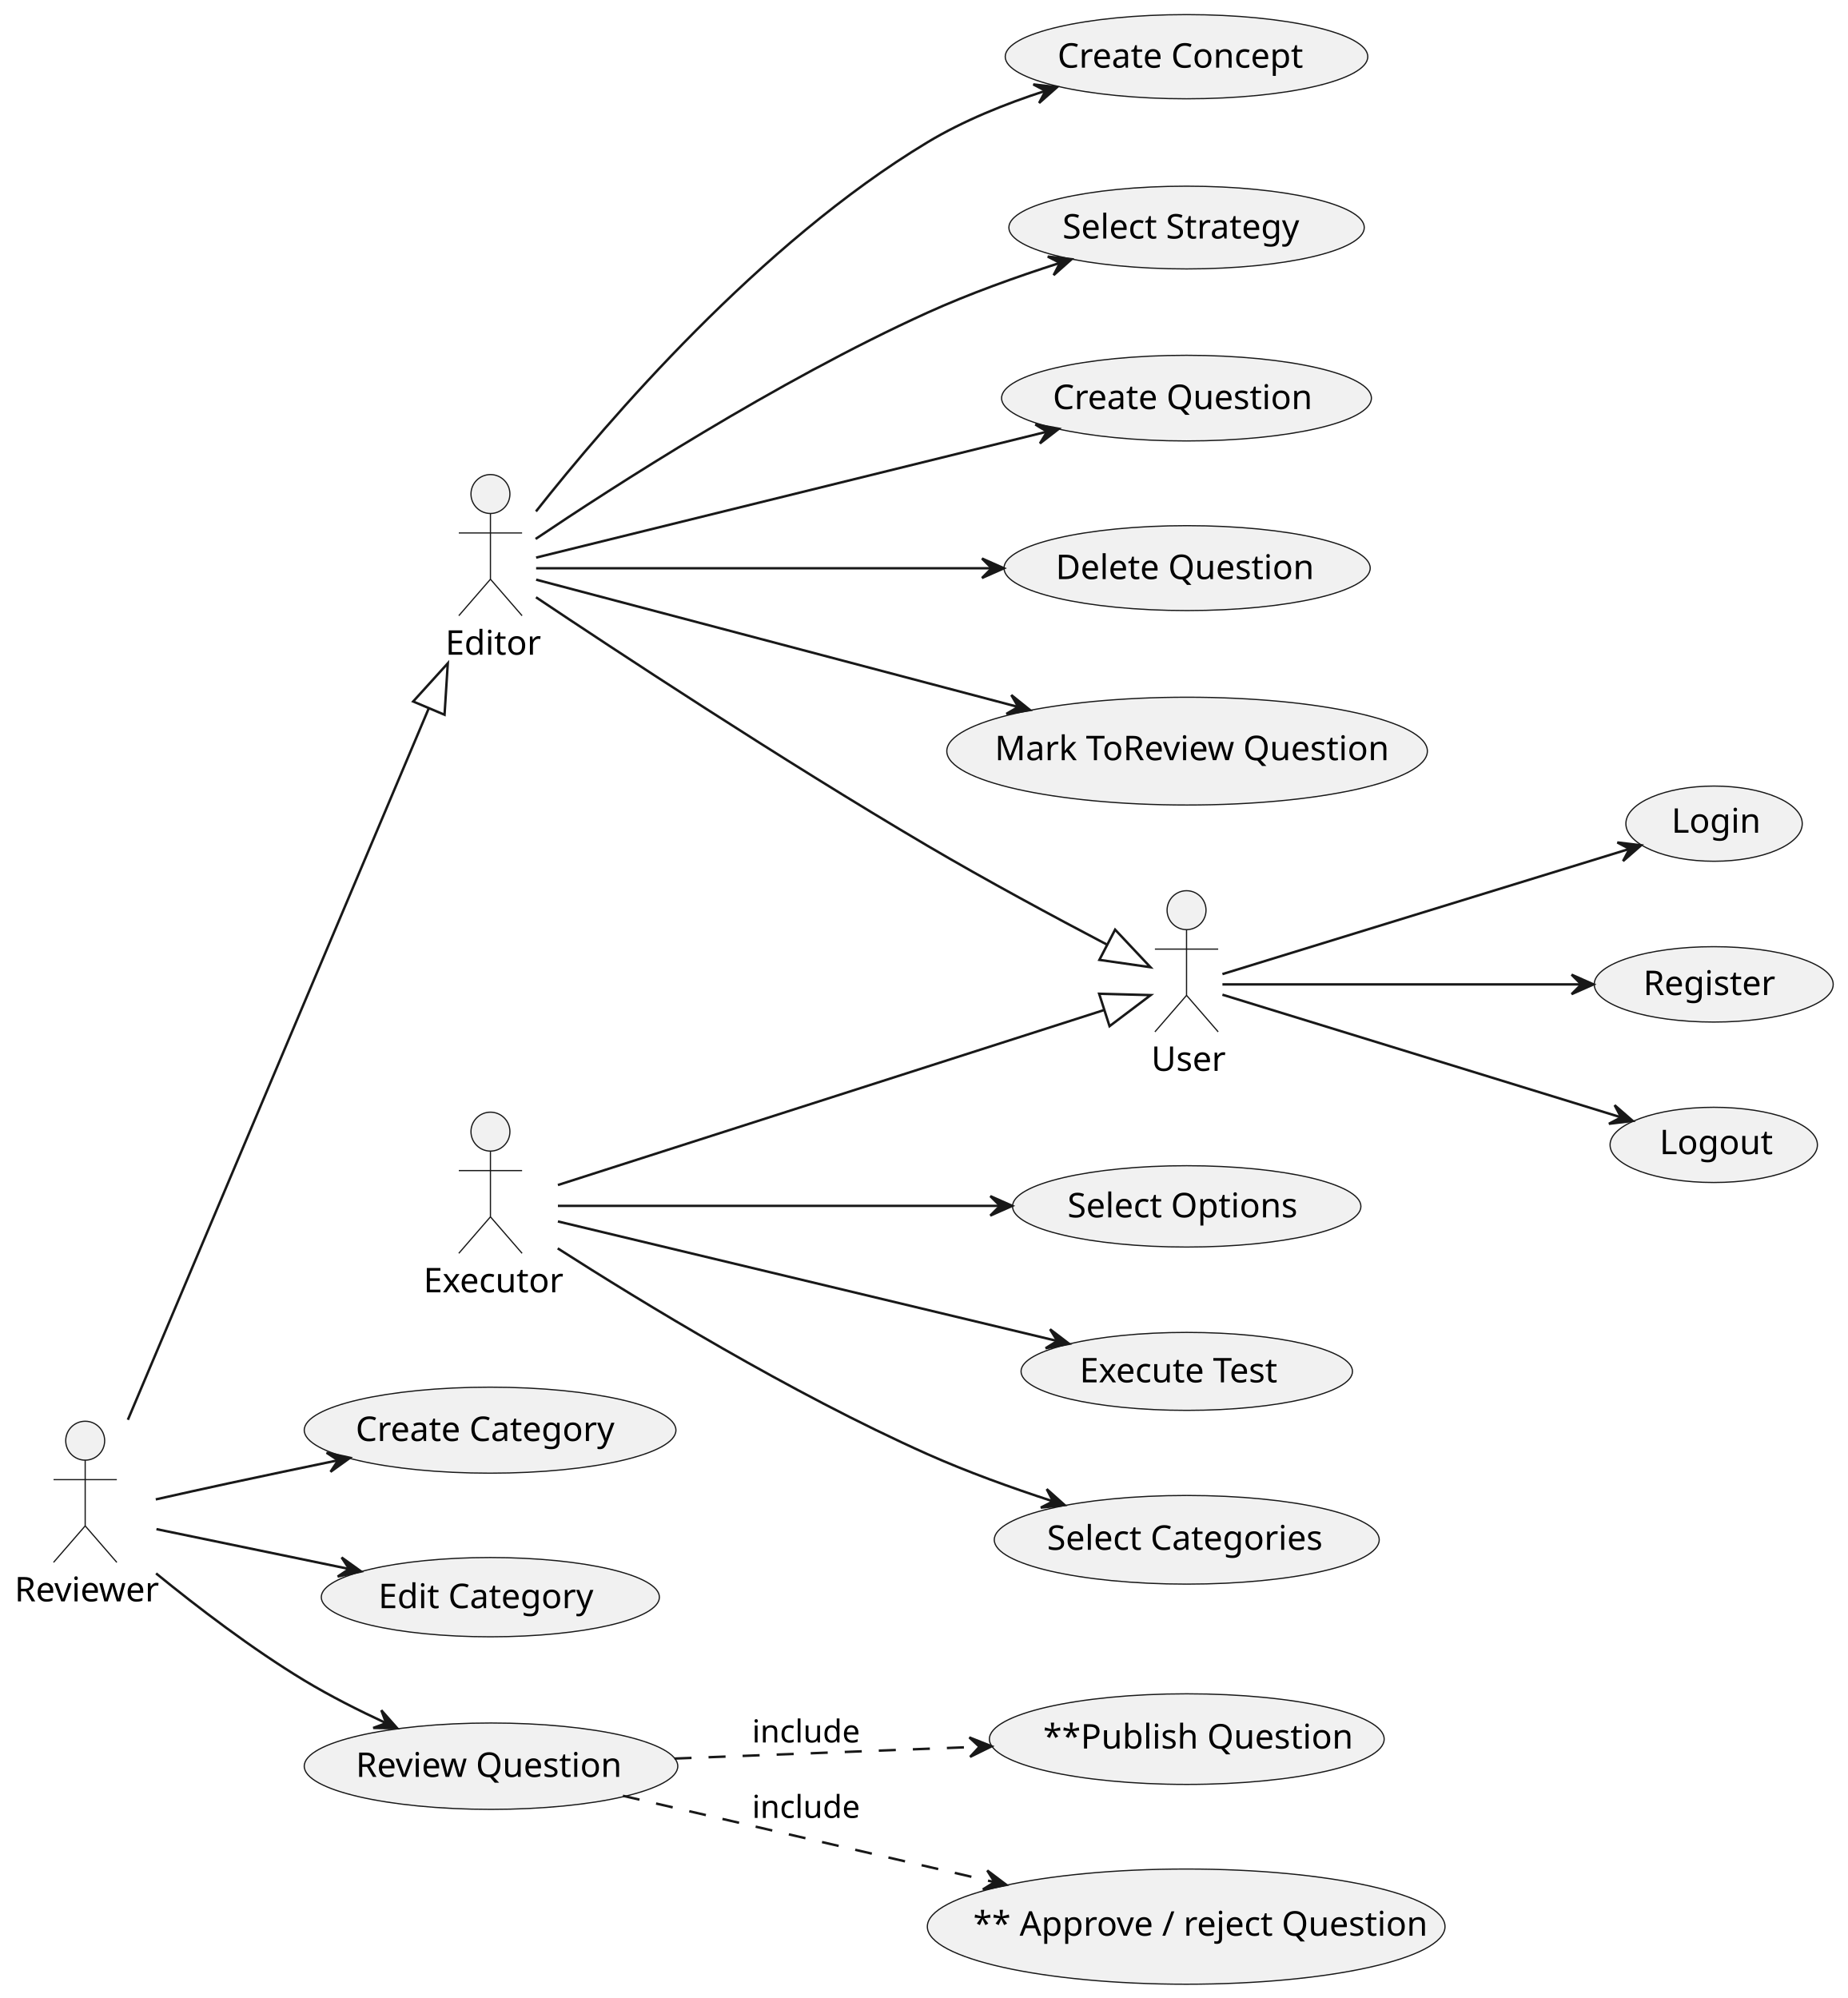
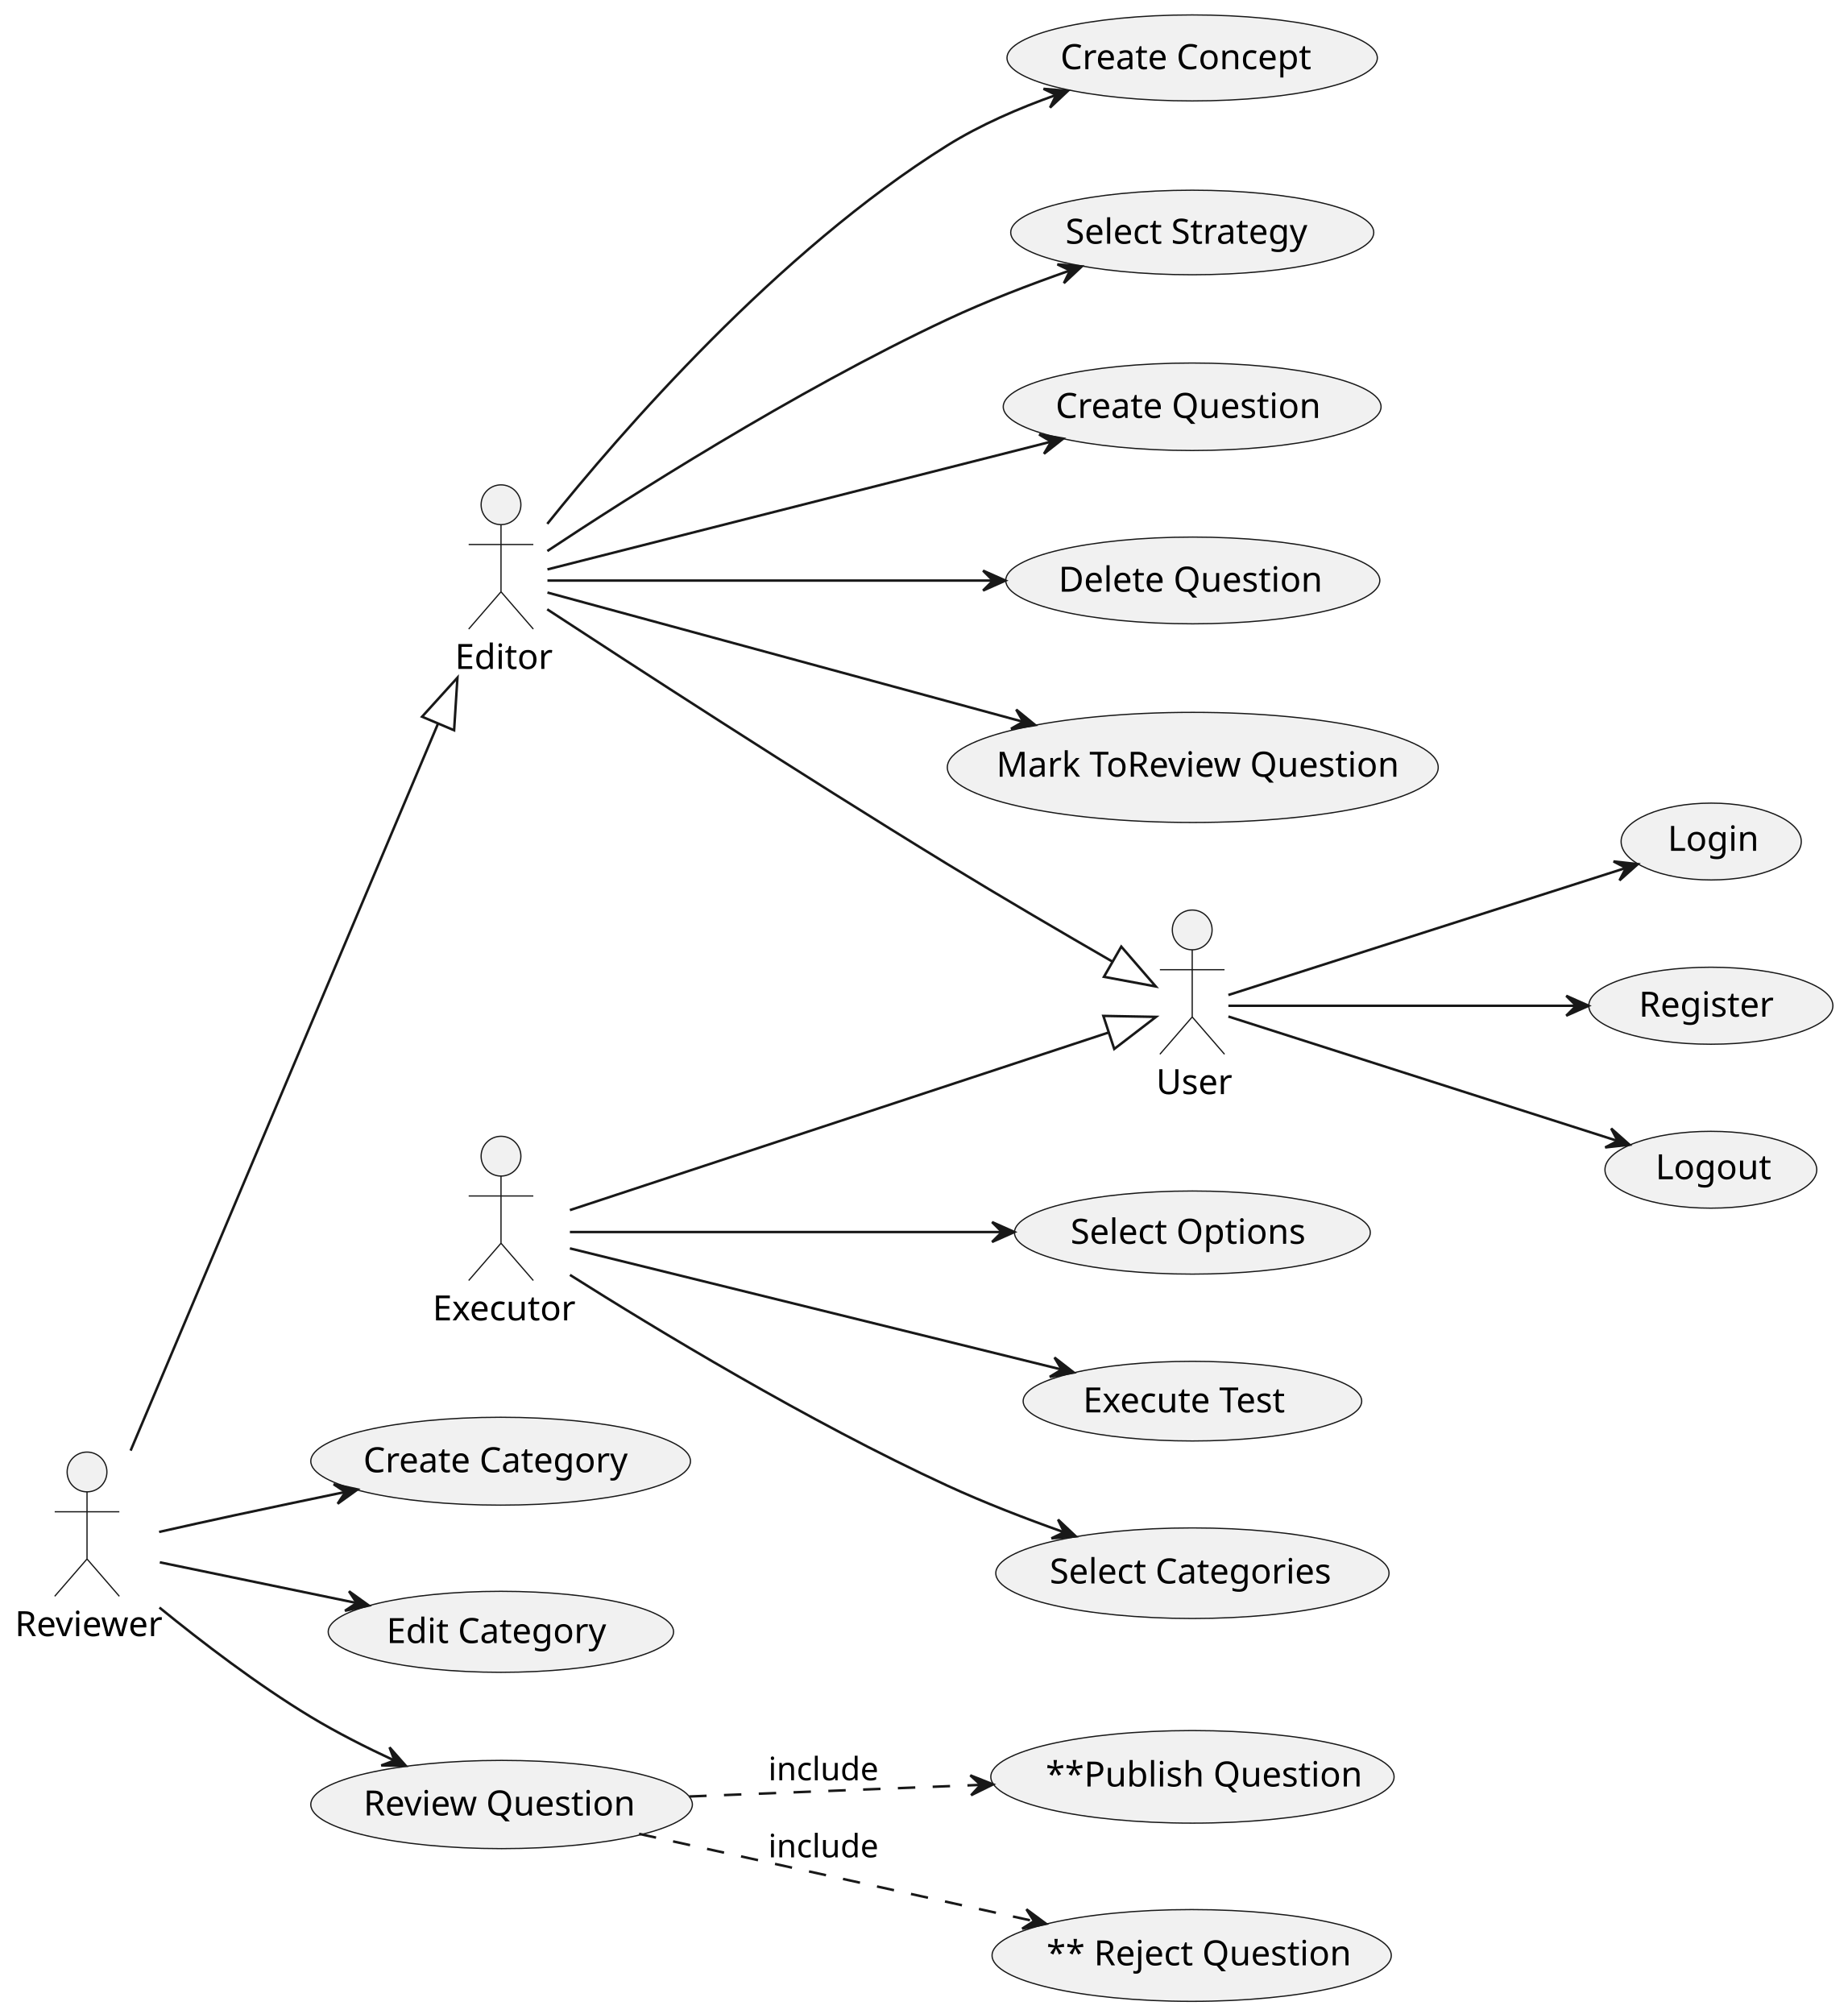
- <svg xmlns="http://www.w3.org/2000/svg" contentStyleType="text/css" height="821px" preserveAspectRatio="none" style="width:759px;height:821px;background:#FFFFFF;" version="1.1" viewBox="0 0 759 821" width="759px" zoomAndPan="magnify">
+ <svg xmlns="http://www.w3.org/2000/svg" contentStyleType="text/css" height="810px" preserveAspectRatio="none" style="width:743px;height:810px;background:#FFFFFF;" version="1.1" viewBox="0 0 743 810" width="743px" zoomAndPan="magnify">
  <defs />
  <g>
    <g id="elem_User">
-       <ellipse cx="487.5" cy="374" fill="#F1F1F1" rx="8" ry="8" style="stroke:#181818;stroke-width:0.5;" />
-       <path d="M487.5,382 L487.5,409 M474.5,390 L500.5,390 M487.5,409 L474.5,424 M487.5,409 L500.5,424 " fill="none" style="stroke:#181818;stroke-width:0.5;" />
-       <text fill="#000000" font-family="sans-serif" font-size="14" lengthAdjust="spacing" textLength="29" x="473" y="440.033">User</text>
+       <ellipse cx="479.5" cy="374" fill="#F1F1F1" rx="8" ry="8" style="stroke:#181818;stroke-width:0.5;" />
+       <path d="M479.5,382 L479.5,409 M466.5,390 L492.5,390 M479.5,409 L466.5,424 M479.5,409 L492.5,424 " fill="none" style="stroke:#181818;stroke-width:0.5;" />
+       <text fill="#000000" font-family="sans-serif" font-size="14" lengthAdjust="spacing" textLength="29" x="465" y="440.033">User</text>
    </g>
    <g id="elem_Editor">
      <ellipse cx="201.5" cy="203" fill="#F1F1F1" rx="8" ry="8" style="stroke:#181818;stroke-width:0.5;" />
      <path d="M201.5,211 L201.5,238 M188.5,219 L214.5,219 M201.5,238 L188.5,253 M201.5,238 L214.5,253 " fill="none" style="stroke:#181818;stroke-width:0.5;" />
      <text fill="#000000" font-family="sans-serif" font-size="14" lengthAdjust="spacing" textLength="37" x="183" y="269.033">Editor</text>
    </g>
    <g id="elem_Reviewer">
      <ellipse cx="35" cy="592" fill="#F1F1F1" rx="8" ry="8" style="stroke:#181818;stroke-width:0.5;" />
      <path d="M35,600 L35,627 M22,608 L48,608 M35,627 L22,642 M35,627 L48,642 " fill="none" style="stroke:#181818;stroke-width:0.5;" />
      <text fill="#000000" font-family="sans-serif" font-size="14" lengthAdjust="spacing" textLength="58" x="6" y="658.033">Reviewer</text>
    </g>
    <g id="elem_login">
-       <ellipse cx="704.234" cy="338.452" fill="#F1F1F1" rx="36.234" ry="15.452" style="stroke:#181818;stroke-width:0.5;" />
-       <text fill="#000000" font-family="sans-serif" font-size="14" lengthAdjust="spacing" textLength="35" x="686.734" y="342.18">Login</text>
+       <ellipse cx="688.234" cy="338.452" fill="#F1F1F1" rx="36.234" ry="15.452" style="stroke:#181818;stroke-width:0.5;" />
+       <text fill="#000000" font-family="sans-serif" font-size="14" lengthAdjust="spacing" textLength="35" x="670.734" y="342.18">Login</text>
    </g>
    <g id="elem_register">
-       <ellipse cx="704.093" cy="404.487" fill="#F1F1F1" rx="49.093" ry="15.487" style="stroke:#181818;stroke-width:0.5;" />
-       <text fill="#000000" font-family="sans-serif" font-size="14" lengthAdjust="spacing" textLength="53" x="675.138" y="408.881">Register</text>
+       <ellipse cx="688.093" cy="404.487" fill="#F1F1F1" rx="49.093" ry="15.487" style="stroke:#181818;stroke-width:0.5;" />
+       <text fill="#000000" font-family="sans-serif" font-size="14" lengthAdjust="spacing" textLength="53" x="659.138" y="408.881">Register</text>
    </g>
    <g id="elem_logout">
-       <ellipse cx="704.1" cy="470.452" fill="#F1F1F1" rx="42.6" ry="15.452" style="stroke:#181818;stroke-width:0.5;" />
-       <text fill="#000000" font-family="sans-serif" font-size="14" lengthAdjust="spacing" textLength="44" x="681.836" y="474.264">Logout</text>
+       <ellipse cx="688.1" cy="470.452" fill="#F1F1F1" rx="42.6" ry="15.452" style="stroke:#181818;stroke-width:0.5;" />
+       <text fill="#000000" font-family="sans-serif" font-size="14" lengthAdjust="spacing" textLength="44" x="665.836" y="474.264">Logout</text>
    </g>
    <g id="elem_createConcept">
-       <ellipse cx="487.481" cy="23.296" fill="#F1F1F1" rx="74.481" ry="17.296" style="stroke:#181818;stroke-width:0.5;" />
-       <text fill="#000000" font-family="sans-serif" font-size="14" lengthAdjust="spacing" textLength="100" x="434.481" y="27.813">Create Concept</text>
+       <ellipse cx="479.481" cy="23.296" fill="#F1F1F1" rx="74.481" ry="17.296" style="stroke:#181818;stroke-width:0.5;" />
+       <text fill="#000000" font-family="sans-serif" font-size="14" lengthAdjust="spacing" textLength="100" x="426.481" y="27.813">Create Concept</text>
    </g>
    <g id="elem_selectStrategy">
-       <ellipse cx="487.511" cy="93.502" fill="#F1F1F1" rx="73.011" ry="17.002" style="stroke:#181818;stroke-width:0.5;" />
-       <text fill="#000000" font-family="sans-serif" font-size="14" lengthAdjust="spacing" textLength="96" x="436.511" y="98.019">Select Strategy</text>
+       <ellipse cx="479.511" cy="93.502" fill="#F1F1F1" rx="73.011" ry="17.002" style="stroke:#181818;stroke-width:0.5;" />
+       <text fill="#000000" font-family="sans-serif" font-size="14" lengthAdjust="spacing" textLength="96" x="428.511" y="98.019">Select Strategy</text>
    </g>
    <g id="elem_createQ">
-       <ellipse cx="487.476" cy="163.595" fill="#F1F1F1" rx="75.976" ry="17.595" style="stroke:#181818;stroke-width:0.5;" />
-       <text fill="#000000" font-family="sans-serif" font-size="14" lengthAdjust="spacing" textLength="104" x="432.547" y="168.096">Create Question</text>
+       <ellipse cx="479.476" cy="163.595" fill="#F1F1F1" rx="75.976" ry="17.595" style="stroke:#181818;stroke-width:0.5;" />
+       <text fill="#000000" font-family="sans-serif" font-size="14" lengthAdjust="spacing" textLength="104" x="424.547" y="168.096">Create Question</text>
    </g>
    <g id="elem_deleteQ">
-       <ellipse cx="487.726" cy="233.445" fill="#F1F1F1" rx="75.226" ry="17.445" style="stroke:#181818;stroke-width:0.5;" />
-       <text fill="#000000" font-family="sans-serif" font-size="14" lengthAdjust="spacing" textLength="102" x="433.726" y="237.962">Delete Question</text>
+       <ellipse cx="479.726" cy="233.445" fill="#F1F1F1" rx="75.226" ry="17.445" style="stroke:#181818;stroke-width:0.5;" />
+       <text fill="#000000" font-family="sans-serif" font-size="14" lengthAdjust="spacing" textLength="102" x="425.726" y="237.962">Delete Question</text>
    </g>
    <g id="elem_selectCats">
-       <ellipse cx="487.579" cy="632.716" fill="#F1F1F1" rx="79.079" ry="18.216" style="stroke:#181818;stroke-width:0.5;" />
-       <text fill="#000000" font-family="sans-serif" font-size="14" lengthAdjust="spacing" textLength="112" x="430.175" y="636.84">Select Categories</text>
+       <ellipse cx="479.579" cy="632.716" fill="#F1F1F1" rx="79.079" ry="18.216" style="stroke:#181818;stroke-width:0.5;" />
+       <text fill="#000000" font-family="sans-serif" font-size="14" lengthAdjust="spacing" textLength="112" x="422.175" y="636.84">Select Categories</text>
    </g>
    <g id="elem_selectOps">
-       <ellipse cx="487.568" cy="495.714" fill="#F1F1F1" rx="71.568" ry="16.713" style="stroke:#181818;stroke-width:0.5;" />
-       <text fill="#000000" font-family="sans-serif" font-size="14" lengthAdjust="spacing" textLength="92" x="438.568" y="500.23">Select Options</text>
+       <ellipse cx="479.568" cy="495.714" fill="#F1F1F1" rx="71.568" ry="16.713" style="stroke:#181818;stroke-width:0.5;" />
+       <text fill="#000000" font-family="sans-serif" font-size="14" lengthAdjust="spacing" textLength="92" x="430.568" y="500.23">Select Options</text>
    </g>
    <g id="elem_execT">
-       <ellipse cx="487.589" cy="563.518" fill="#F1F1F1" rx="68.089" ry="16.018" style="stroke:#181818;stroke-width:0.5;" />
-       <text fill="#000000" font-family="sans-serif" font-size="14" lengthAdjust="spacing" textLength="82" x="443.589" y="568.034">Execute Test</text>
+       <ellipse cx="479.589" cy="563.518" fill="#F1F1F1" rx="68.089" ry="16.018" style="stroke:#181818;stroke-width:0.5;" />
+       <text fill="#000000" font-family="sans-serif" font-size="14" lengthAdjust="spacing" textLength="82" x="435.589" y="568.034">Execute Test</text>
    </g>
    <g id="elem_createCat">
      <ellipse cx="201.355" cy="587.671" fill="#F1F1F1" rx="76.355" ry="17.671" style="stroke:#181818;stroke-width:0.5;" />
      <text fill="#000000" font-family="sans-serif" font-size="14" lengthAdjust="spacing" textLength="105" x="146.123" y="592.125">Create Category</text>
    </g>
    <g id="elem_editC">
      <ellipse cx="201.457" cy="656.291" fill="#F1F1F1" rx="69.457" ry="16.291" style="stroke:#181818;stroke-width:0.5;" />
      <text fill="#000000" font-family="sans-serif" font-size="14" lengthAdjust="spacing" textLength="86" x="155.457" y="660.808">Edit Category</text>
    </g>
    <g id="elem_markQ">
-       <ellipse cx="487.724" cy="308.645" fill="#F1F1F1" rx="98.724" ry="22.145" style="stroke:#181818;stroke-width:0.5;" />
-       <text fill="#000000" font-family="sans-serif" font-size="14" lengthAdjust="spacing" textLength="158" x="408.724" y="312.373">Mark ToReview Question</text>
+       <ellipse cx="479.724" cy="308.645" fill="#F1F1F1" rx="98.724" ry="22.145" style="stroke:#181818;stroke-width:0.5;" />
+       <text fill="#000000" font-family="sans-serif" font-size="14" lengthAdjust="spacing" textLength="158" x="400.724" y="312.373">Mark ToReview Question</text>
    </g>
-     <g id="elem_approveRejectA">
-       <ellipse cx="487.346" cy="791.669" fill="#F1F1F1" rx="106.346" ry="23.669" style="stroke:#181818;stroke-width:0.5;" />
-       <text fill="#000000" font-family="sans-serif" font-size="14" lengthAdjust="spacing" textLength="175" x="399.846" y="795.398">** Approve / reject Question</text>
+     <g id="elem_rejectA">
+       <ellipse cx="479.283" cy="786.457" fill="#F1F1F1" rx="80.283" ry="18.456" style="stroke:#181818;stroke-width:0.5;" />
+       <text fill="#000000" font-family="sans-serif" font-size="14" lengthAdjust="spacing" textLength="115" x="420.919" y="790.434">** Reject Question</text>
    </g>
    <g id="elem_reviewQ">
      <ellipse cx="201.736" cy="725.747" fill="#F1F1F1" rx="76.736" ry="17.747" style="stroke:#181818;stroke-width:0.5;" />
      <text fill="#000000" font-family="sans-serif" font-size="14" lengthAdjust="spacing" textLength="106" x="146.201" y="730.155">Review Question</text>
    </g>
    <g id="elem_publishQ">
-       <ellipse cx="487.597" cy="714.619" fill="#F1F1F1" rx="81.097" ry="18.619" style="stroke:#181818;stroke-width:0.5;" />
-       <text fill="#000000" font-family="sans-serif" font-size="14" lengthAdjust="spacing" textLength="117" x="428.584" y="718.498">**Publish Question</text>
+       <ellipse cx="479.597" cy="714.619" fill="#F1F1F1" rx="81.097" ry="18.619" style="stroke:#181818;stroke-width:0.5;" />
+       <text fill="#000000" font-family="sans-serif" font-size="14" lengthAdjust="spacing" textLength="117" x="420.584" y="718.498">**Publish Question</text>
    </g>
    <g id="elem_Executor">
      <ellipse cx="201.5" cy="465" fill="#F1F1F1" rx="8" ry="8" style="stroke:#181818;stroke-width:0.5;" />
      <path d="M201.5,473 L201.5,500 M188.5,481 L214.5,481 M201.5,500 L188.5,515 M201.5,500 L214.5,515 " fill="none" style="stroke:#181818;stroke-width:0.5;" />
      <text fill="#000000" font-family="sans-serif" font-size="14" lengthAdjust="spacing" textLength="55" x="174" y="531.033">Executor</text>
    </g>
    <g id="link_Editor_User">
-       <path d="M220.22,245.43 C251.99,266.68 320.95,312.16 381,347.5 C405.35,361.83 433.53,376.98 454.64,388.06 " fill="none" id="Editor-to-User" style="stroke:#181818;stroke-width:1.0;" />
-       <polygon fill="none" points="458.15,382,472.67,397.44,451.69,394.42,458.15,382" style="stroke:#181818;stroke-width:1.0;" />
+       <path d="M220.09,245.06 C251.94,265.92 321.39,311.06 381,347.5 C402.98,360.93 428.07,375.59 447.3,386.68 " fill="none" id="Editor-to-User" style="stroke:#181818;stroke-width:1.0;" />
+       <polygon fill="none" points="450.97,380.71,464.84,396.74,444,392.86,450.97,380.71" style="stroke:#181818;stroke-width:1.0;" />
    </g>
    <g id="link_Reviewer_Editor">
      <path d="M52.53,583.42 C81.65,514.54 142.26,371.23 176.17,291.03 " fill="none" id="Reviewer-to-Editor" style="stroke:#181818;stroke-width:1.0;" />
      <polygon fill="none" points="169.75,288.25,183.98,272.55,182.64,293.7,169.75,288.25" style="stroke:#181818;stroke-width:1.0;" />
    </g>
    <g id="link_Executor_User">
-       <path d="M229.22,486.94 C281.39,470.22 396.68,433.28 453.51,415.07 " fill="none" id="Executor-to-User" style="stroke:#181818;stroke-width:1.0;" />
-       <polygon fill="none" points="451.59,408.34,472.77,408.9,455.86,421.67,451.59,408.34" style="stroke:#181818;stroke-width:1.0;" />
+       <path d="M229.21,486.69 C280.1,469.91 390.75,433.43 445.9,415.25 " fill="none" id="Executor-to-User" style="stroke:#181818;stroke-width:1.0;" />
+       <polygon fill="none" points="443.76,408.58,464.95,408.97,448.14,421.88,443.76,408.58" style="stroke:#181818;stroke-width:1.0;" />
    </g>
    <g id="link_Editor_createConcept">
-       <path d="M220.21,210.15 C249.64,172.88 312.24,99.94 381,58.5 C395.75,49.61 413.05,42.66 429.31,37.39 " fill="none" id="Editor-to-createConcept" style="stroke:#181818;stroke-width:1.0;" />
-       <polygon fill="#181818" points="434.32,35.8,424.535,34.683,429.55,37.3,426.934,42.315,434.32,35.8" style="stroke:#181818;stroke-width:1.0;" />
+       <path d="M220.12,210.69 C249.66,173.87 312.71,101.13 381,58.5 C394.3,50.2 409.84,43.5 424.56,38.26 " fill="none" id="Editor-to-createConcept" style="stroke:#181818;stroke-width:1.0;" />
+       <polygon fill="#181818" points="429.51,36.54,419.695,35.724,424.788,38.185,422.328,43.279,429.51,36.54" style="stroke:#181818;stroke-width:1.0;" />
    </g>
    <g id="link_Editor_selectStrategy">
-       <path d="M220.06,221.46 C251.32,200.43 319.12,156.58 381,128.5 C398.27,120.66 417.82,113.69 435.36,108.06 " fill="none" id="Editor-to-selectStrategy" style="stroke:#181818;stroke-width:1.0;" />
-       <polygon fill="#181818" points="440.26,106.51,430.471,105.428,435.496,108.027,432.897,113.051,440.26,106.51" style="stroke:#181818;stroke-width:1.0;" />
+       <path d="M220.14,221.61 C251.5,200.82 319.47,157.33 381,128.5 C396.64,121.17 414.28,114.41 430.2,108.83 " fill="none" id="Editor-to-selectStrategy" style="stroke:#181818;stroke-width:1.0;" />
+       <polygon fill="#181818" points="435.09,107.14,425.276,106.315,430.367,108.781,427.901,113.872,435.09,107.14" style="stroke:#181818;stroke-width:1.0;" />
    </g>
    <g id="link_Editor_createQ">
-       <path d="M220.27,229.12 C261.45,218.97 364.9,193.47 430.05,177.41 " fill="none" id="Editor-to-createQ" style="stroke:#181818;stroke-width:1.0;" />
-       <polygon fill="#181818" points="435.06,176.18,425.367,174.435,430.203,177.369,427.269,182.206,435.06,176.18" style="stroke:#181818;stroke-width:1.0;" />
+       <path d="M220.18,229.01 C260.31,218.84 359.63,193.65 422.77,177.63 " fill="none" id="Editor-to-createQ" style="stroke:#181818;stroke-width:1.0;" />
+       <polygon fill="#181818" points="427.63,176.4,417.923,174.736,422.784,177.63,419.89,182.49,427.63,176.4" style="stroke:#181818;stroke-width:1.0;" />
    </g>
    <g id="link_Editor_deleteQ">
-       <path d="M220.27,233.5 C256.88,233.5 342.7,233.5 407.08,233.5 " fill="none" id="Editor-to-deleteQ" style="stroke:#181818;stroke-width:1.0;" />
-       <polygon fill="#181818" points="412.46,233.5,403.46,229.5,407.46,233.5,403.46,237.5,412.46,233.5" style="stroke:#181818;stroke-width:1.0;" />
+       <path d="M220.18,233.5 C255.6,233.5 337.13,233.5 399.19,233.5 " fill="none" id="Editor-to-deleteQ" style="stroke:#181818;stroke-width:1.0;" />
+       <polygon fill="#181818" points="404.38,233.5,395.38,229.5,399.38,233.5,395.38,237.5,404.38,233.5" style="stroke:#181818;stroke-width:1.0;" />
    </g>
    <g id="link_Editor_markQ">
-       <path d="M220.27,238.19 C259.03,248.43 352.93,273.23 418.16,290.45 " fill="none" id="Editor-to-markQ" style="stroke:#181818;stroke-width:1.0;" />
-       <polygon fill="#181818" points="423.19,291.78,415.518,285.604,418.357,290.497,413.465,293.337,423.19,291.78" style="stroke:#181818;stroke-width:1.0;" />
+       <path d="M220.18,238.31 C257.99,248.58 348.35,273.13 411.48,290.29 " fill="none" id="Editor-to-markQ" style="stroke:#181818;stroke-width:1.0;" />
+       <polygon fill="#181818" points="416.35,291.61,408.716,285.387,411.526,290.297,406.615,293.106,416.35,291.61" style="stroke:#181818;stroke-width:1.0;" />
    </g>
    <g id="link_User_login">
-       <path d="M502.24,400.27 C535.59,390.01 621.55,363.56 669.47,348.82 " fill="none" id="User-to-login" style="stroke:#181818;stroke-width:1.0;" />
-       <polygon fill="#181818" points="674.27,347.34,664.491,346.17,669.492,348.813,666.848,353.815,674.27,347.34" style="stroke:#181818;stroke-width:1.0;" />
+       <path d="M494.05,400.17 C526.17,389.9 607.69,363.85 653.83,349.1 " fill="none" id="User-to-login" style="stroke:#181818;stroke-width:1.0;" />
+       <polygon fill="#181818" points="658.73,347.53,648.941,346.448,653.966,349.047,651.367,354.071,658.73,347.53" style="stroke:#181818;stroke-width:1.0;" />
    </g>
    <g id="link_User_register">
-       <path d="M502.24,404.5 C531.33,404.5 600.44,404.5 649.43,404.5 " fill="none" id="User-to-register" style="stroke:#181818;stroke-width:1.0;" />
-       <polygon fill="#181818" points="654.7,404.5,645.7,400.5,649.7,404.5,645.7,408.5,654.7,404.5" style="stroke:#181818;stroke-width:1.0;" />
+       <path d="M494.05,404.5 C521.93,404.5 587.02,404.5 633.89,404.5 " fill="none" id="User-to-register" style="stroke:#181818;stroke-width:1.0;" />
+       <polygon fill="#181818" points="638.94,404.5,629.94,400.5,633.94,404.5,629.94,408.5,638.94,404.5" style="stroke:#181818;stroke-width:1.0;" />
    </g>
    <g id="link_User_logout">
-       <path d="M502.24,408.73 C534.78,418.74 617.43,444.17 665.94,459.1 " fill="none" id="User-to-logout" style="stroke:#181818;stroke-width:1.0;" />
-       <polygon fill="#181818" points="670.81,460.6,663.383,454.132,666.031,459.131,661.032,461.778,670.81,460.6" style="stroke:#181818;stroke-width:1.0;" />
+       <path d="M494.05,408.83 C525.39,418.85 603.76,443.9 650.41,458.81 " fill="none" id="User-to-logout" style="stroke:#181818;stroke-width:1.0;" />
+       <polygon fill="#181818" points="655.38,460.4,648.017,453.859,650.616,458.883,645.591,461.482,655.38,460.4" style="stroke:#181818;stroke-width:1.0;" />
    </g>
    <g id="link_Executor_selectCats">
-       <path d="M229.14,512.97 C263.28,534.82 324.78,572.41 381,597.5 C397.29,604.77 415.57,611.35 432.28,616.8 " fill="none" id="Executor-to-selectCats" style="stroke:#181818;stroke-width:1.0;" />
-       <polygon fill="#181818" points="437.41,618.45,430.065,611.889,432.65,616.92,427.618,619.505,437.41,618.45" style="stroke:#181818;stroke-width:1.0;" />
+       <path d="M229.24,512.75 C263.48,534.37 325.08,571.73 381,597.5 C395.82,604.33 412.39,610.72 427.59,616.12 " fill="none" id="Executor-to-selectCats" style="stroke:#181818;stroke-width:1.0;" />
+       <polygon fill="#181818" points="432.7,617.91,425.536,611.152,427.983,616.252,422.883,618.699,432.7,617.91" style="stroke:#181818;stroke-width:1.0;" />
    </g>
    <g id="link_Executor_selectOps">
-       <path d="M229.22,495.5 C270.38,495.5 350.84,495.5 410.87,495.5 " fill="none" id="Executor-to-selectOps" style="stroke:#181818;stroke-width:1.0;" />
-       <polygon fill="#181818" points="415.88,495.5,406.88,491.5,410.88,495.5,406.88,499.5,415.88,495.5" style="stroke:#181818;stroke-width:1.0;" />
+       <path d="M229.21,495.5 C268.94,495.5 345.09,495.5 402.82,495.5 " fill="none" id="Executor-to-selectOps" style="stroke:#181818;stroke-width:1.0;" />
+       <polygon fill="#181818" points="408,495.5,399,491.5,403,495.5,399,499.5,408,495.5" style="stroke:#181818;stroke-width:1.0;" />
    </g>
    <g id="link_Executor_execT">
-       <path d="M229.22,501.9 C276.02,513.1 373.62,536.47 434.25,550.99 " fill="none" id="Executor-to-execT" style="stroke:#181818;stroke-width:1.0;" />
-       <polygon fill="#181818" points="439.27,552.19,431.438,546.218,434.405,551.034,429.589,554.002,439.27,552.19" style="stroke:#181818;stroke-width:1.0;" />
+       <path d="M229.21,502.08 C274.81,513.32 368.39,536.37 427.03,550.82 " fill="none" id="Executor-to-execT" style="stroke:#181818;stroke-width:1.0;" />
+       <polygon fill="#181818" points="431.89,552.02,424.112,545.978,427.036,550.821,422.193,553.745,431.89,552.02" style="stroke:#181818;stroke-width:1.0;" />
    </g>
    <g id="link_Reviewer_createCat">
      <path d="M64,616.12 C73.52,613.98 84.21,611.61 94,609.5 C108.51,606.38 124.15,603.1 138.86,600.05 " fill="none" id="Reviewer-to-createCat" style="stroke:#181818;stroke-width:1.0;" />
      <polygon fill="#181818" points="143.81,599.03,134.185,596.943,138.914,600.046,135.811,604.776,143.81,599.03" style="stroke:#181818;stroke-width:1.0;" />
    </g>
    <g id="link_Reviewer_editC">
      <path d="M64.28,628.34 C85.98,632.83 116.67,639.17 143.42,644.7 " fill="none" id="Reviewer-to-editC" style="stroke:#181818;stroke-width:1.0;" />
      <polygon fill="#181818" points="148.37,645.73,140.368,639.989,143.474,644.716,138.746,647.823,148.37,645.73" style="stroke:#181818;stroke-width:1.0;" />
    </g>
    <g id="link_Reviewer_reviewQ">
      <path d="M64.12,646.53 C81.1,660.37 103.53,677.53 125,690.5 C135.5,696.84 147.33,702.82 158.47,707.99 " fill="none" id="Reviewer-to-reviewQ" style="stroke:#181818;stroke-width:1.0;" />
      <polygon fill="#181818" points="163.19,710.15,156.68,702.76,158.646,708.064,153.342,710.03,163.19,710.15" style="stroke:#181818;stroke-width:1.0;" />
    </g>
-     <g id="link_reviewQ_approveRejectA">
-       <path d="M255.92,737.91 C298.95,747.91 360.05,762.11 408.54,773.38 " fill="none" id="reviewQ-to-approveRejectA" style="stroke:#181818;stroke-width:1.0;stroke-dasharray:7.0,7.0;" />
-       <polygon fill="#181818" points="413.49,774.53,405.625,768.602,408.619,773.402,403.819,776.395,413.49,774.53" style="stroke:#181818;stroke-width:1.0;" />
+     <g id="link_reviewQ_rejectA">
+       <path d="M257.03,737.55 C302.65,747.64 367.78,762.03 415.6,772.6 " fill="none" id="reviewQ-to-rejectA" style="stroke:#181818;stroke-width:1.0;stroke-dasharray:7.0,7.0;" />
+       <polygon fill="#181818" points="420.75,773.74,412.832,767.883,415.869,772.655,411.097,775.692,420.75,773.74" style="stroke:#181818;stroke-width:1.0;" />
      <text fill="#000000" font-family="sans-serif" font-size="13" lengthAdjust="spacing" textLength="41" x="309" y="746.995">include</text>
    </g>
    <g id="link_reviewQ_publishQ">
-       <path d="M277.12,722.61 C315.49,721.12 362.42,719.31 402.11,717.77 " fill="none" id="reviewQ-to-publishQ" style="stroke:#181818;stroke-width:1.0;stroke-dasharray:7.0,7.0;" />
-       <polygon fill="#181818" points="407.41,717.56,398.257,713.923,402.414,717.76,398.577,721.917,407.41,717.56" style="stroke:#181818;stroke-width:1.0;" />
+       <path d="M277.19,722.52 C313.25,721.09 356.68,719.36 393.95,717.87 " fill="none" id="reviewQ-to-publishQ" style="stroke:#181818;stroke-width:1.0;stroke-dasharray:7.0,7.0;" />
+       <polygon fill="#181818" points="399.41,717.65,390.257,714.013,394.414,717.85,390.577,722.006,399.41,717.65" style="stroke:#181818;stroke-width:1.0;" />
      <text fill="#000000" font-family="sans-serif" font-size="13" lengthAdjust="spacing" textLength="41" x="309" y="715.995">include</text>
    </g>
  </g>
</svg>
